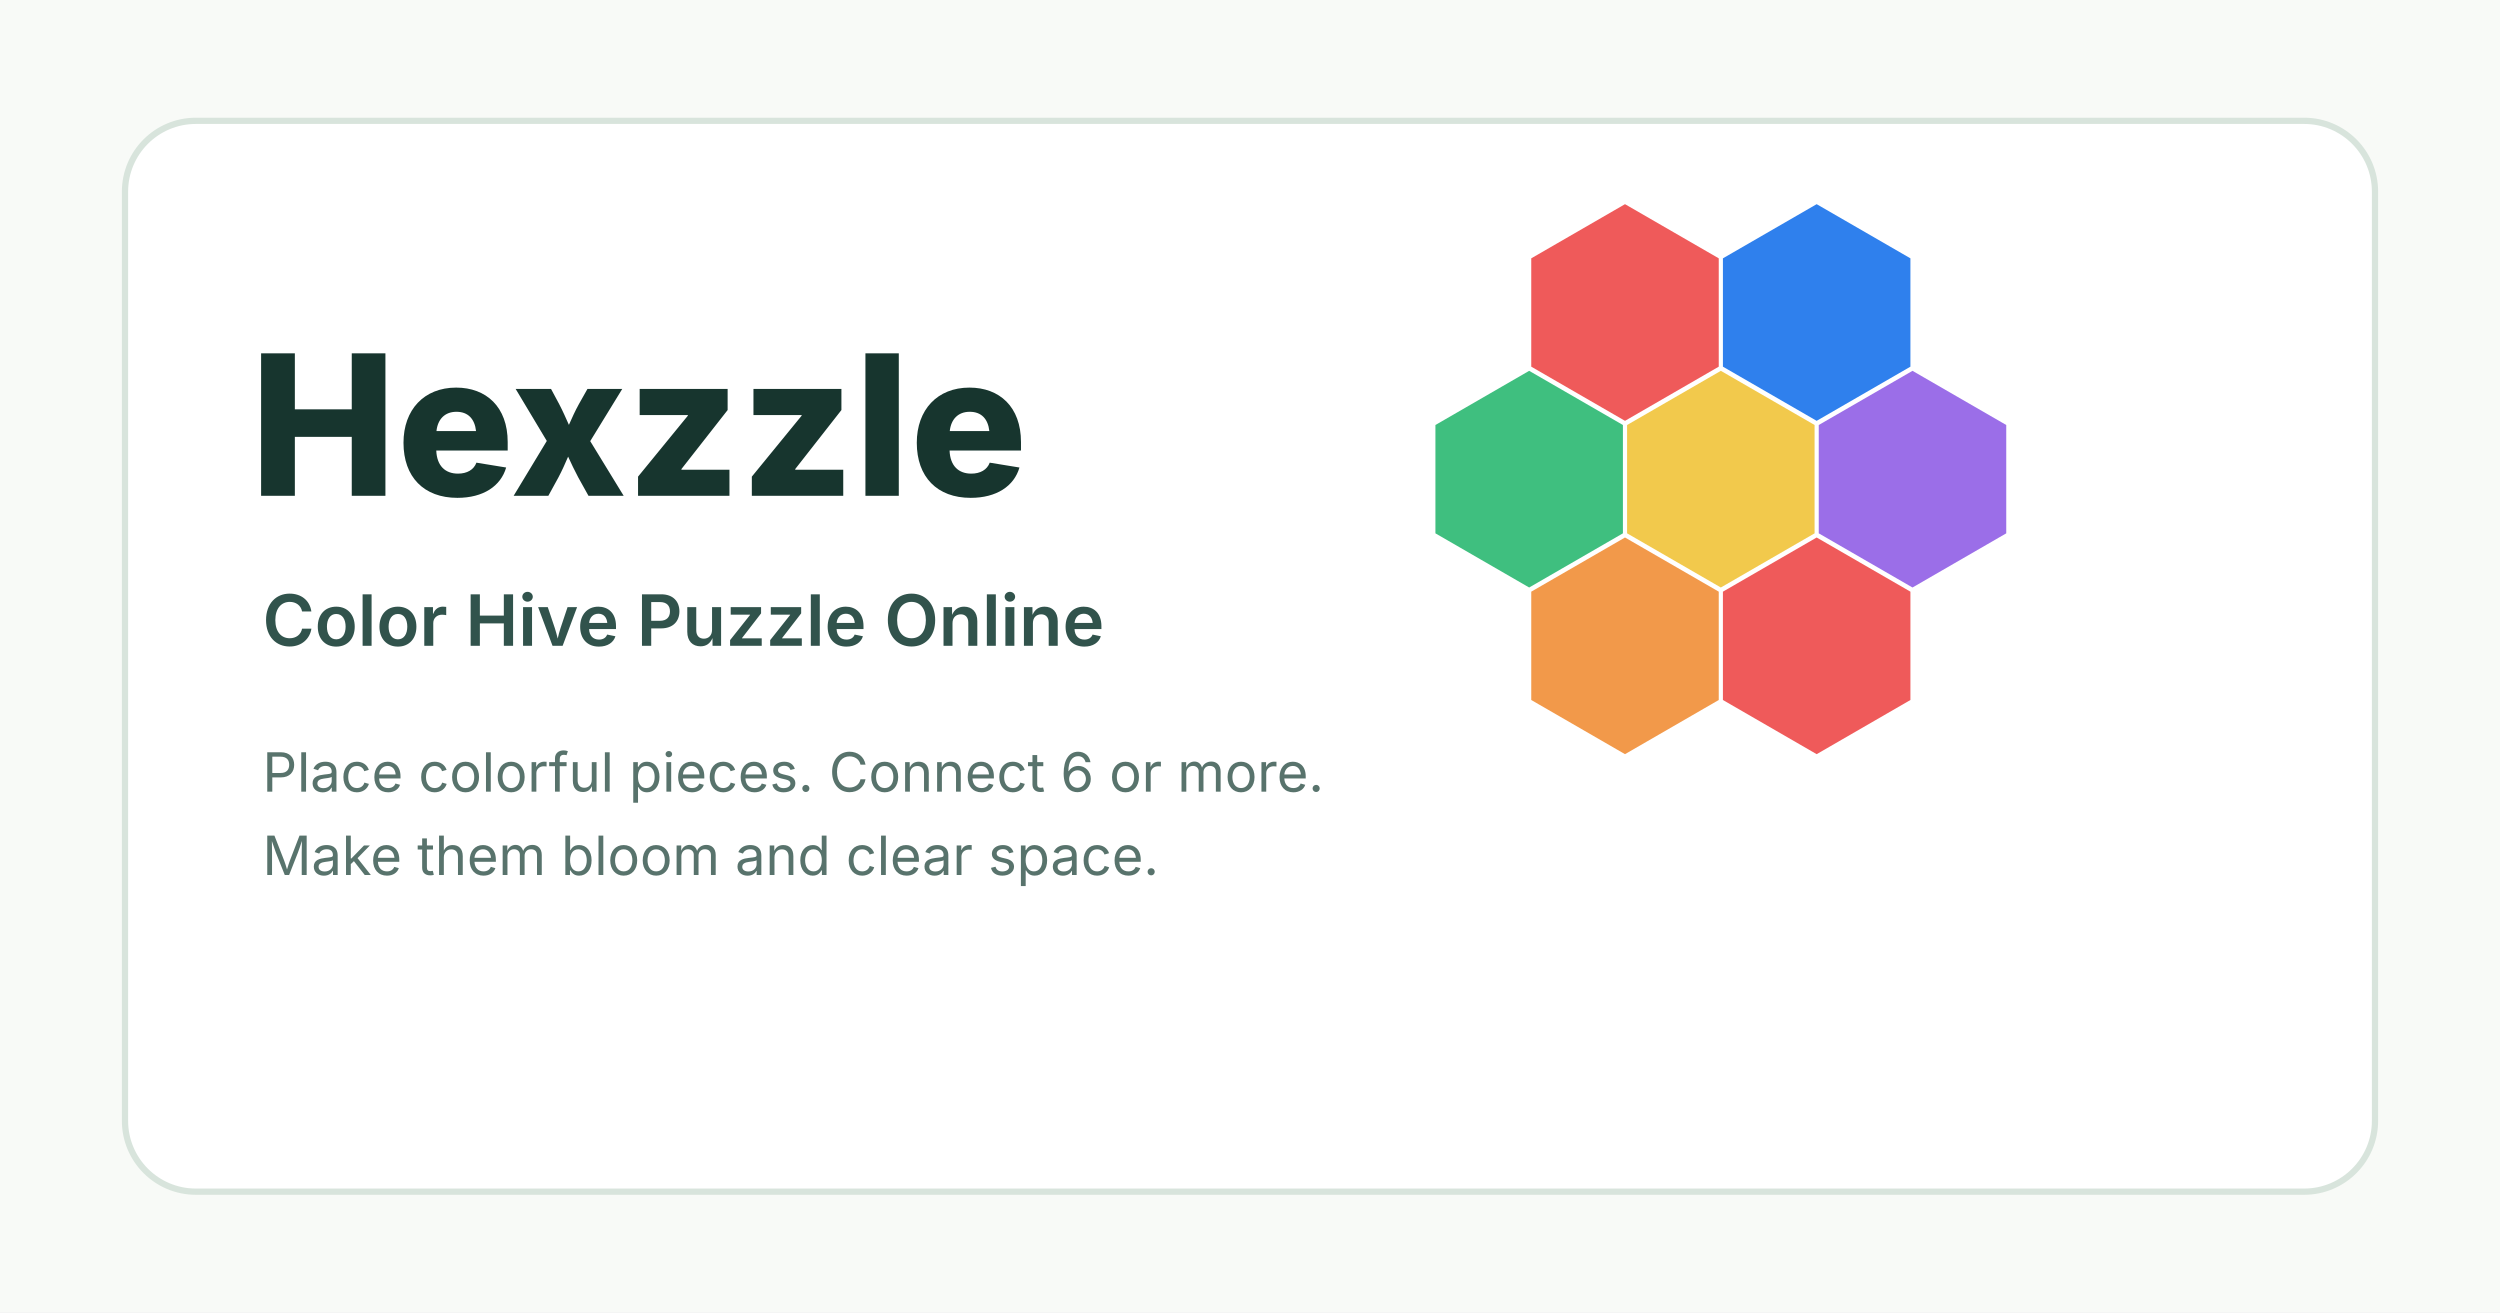
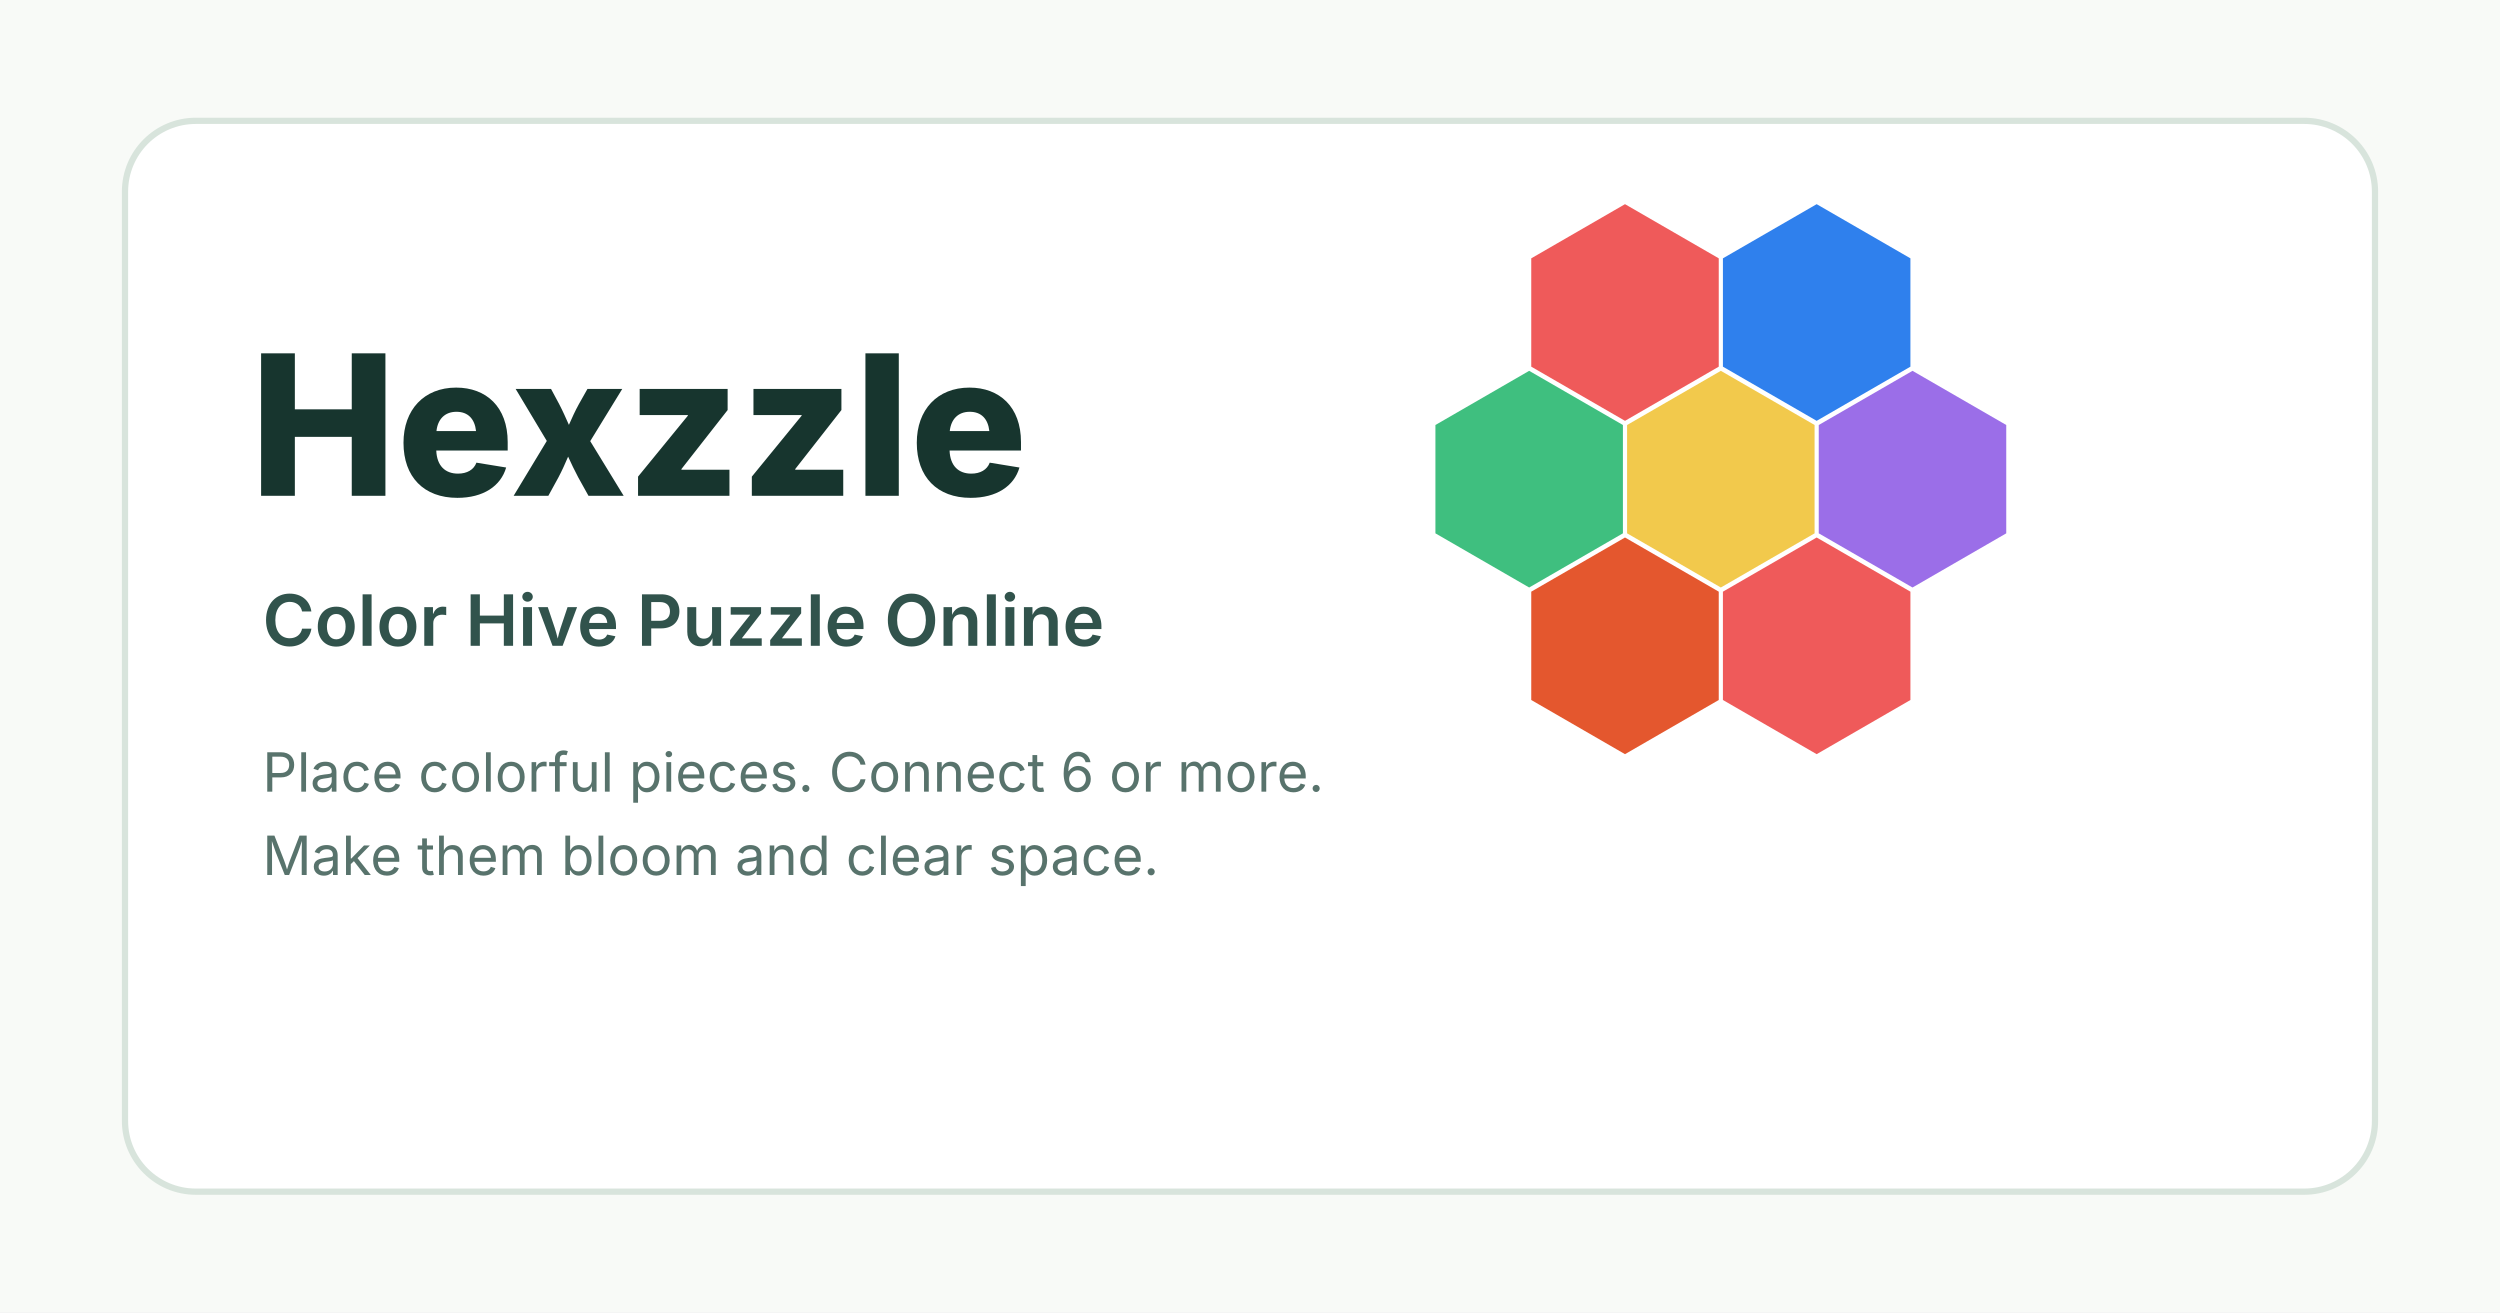
<svg xmlns="http://www.w3.org/2000/svg" width="1200" height="630" viewBox="0 0 1200 630" role="img" aria-labelledby="title desc">
  <rect width="1200" height="630" fill="#f8faf7" />
  <rect x="60" y="58" width="1080" height="514" rx="34" fill="#ffffff" stroke="#d8e4dc" stroke-width="3" />
  <g transform="translate(780 150)">
    <polygon points="0,-52 45,-26 45,26 0,52 -45,26 -45,-26" fill="#ef5a5a" />
    <polygon points="92,-52 137,-26 137,26 92,52 47,26 47,-26" fill="#2f80ed" />
    <polygon points="46,28 91,54 91,106 46,132 1,106 1,54" fill="#f2c94c" />
    <polygon points="-46,28 -1,54 -1,106 -46,132 -91,106 -91,54" fill="#3fbf7f" />
    <polygon points="138,28 183,54 183,106 138,132 93,106 93,54" fill="#9b6ee8" />
-     <polygon points="0,108 45,134 45,186 0,212 -45,186 -45,134" fill="#f2994a" />
+     <polygon points="0,108 45,134 45,186 0,212 -45,186 -45,134" fill="#e4572e" />
    <polygon points="92,108 137,134 137,186 92,212 47,186 47,134" fill="#ef5a5a" />
  </g>
  <text x="120" y="238" fill="#17352e" font-family="Inter, Arial, sans-serif" font-size="94" font-weight="800">Hexzzle</text>
  <text x="126" y="310" fill="#31534c" font-family="Inter, Arial, sans-serif" font-size="34" font-weight="600">Color Hive Puzzle Online</text>
  <text x="126" y="380" fill="#58736c" font-family="Inter, Arial, sans-serif" font-size="26">Place colorful pieces. Connect 6 or more.</text>
  <text x="126" y="420" fill="#58736c" font-family="Inter, Arial, sans-serif" font-size="26">Make them bloom and clear space.</text>
</svg>
